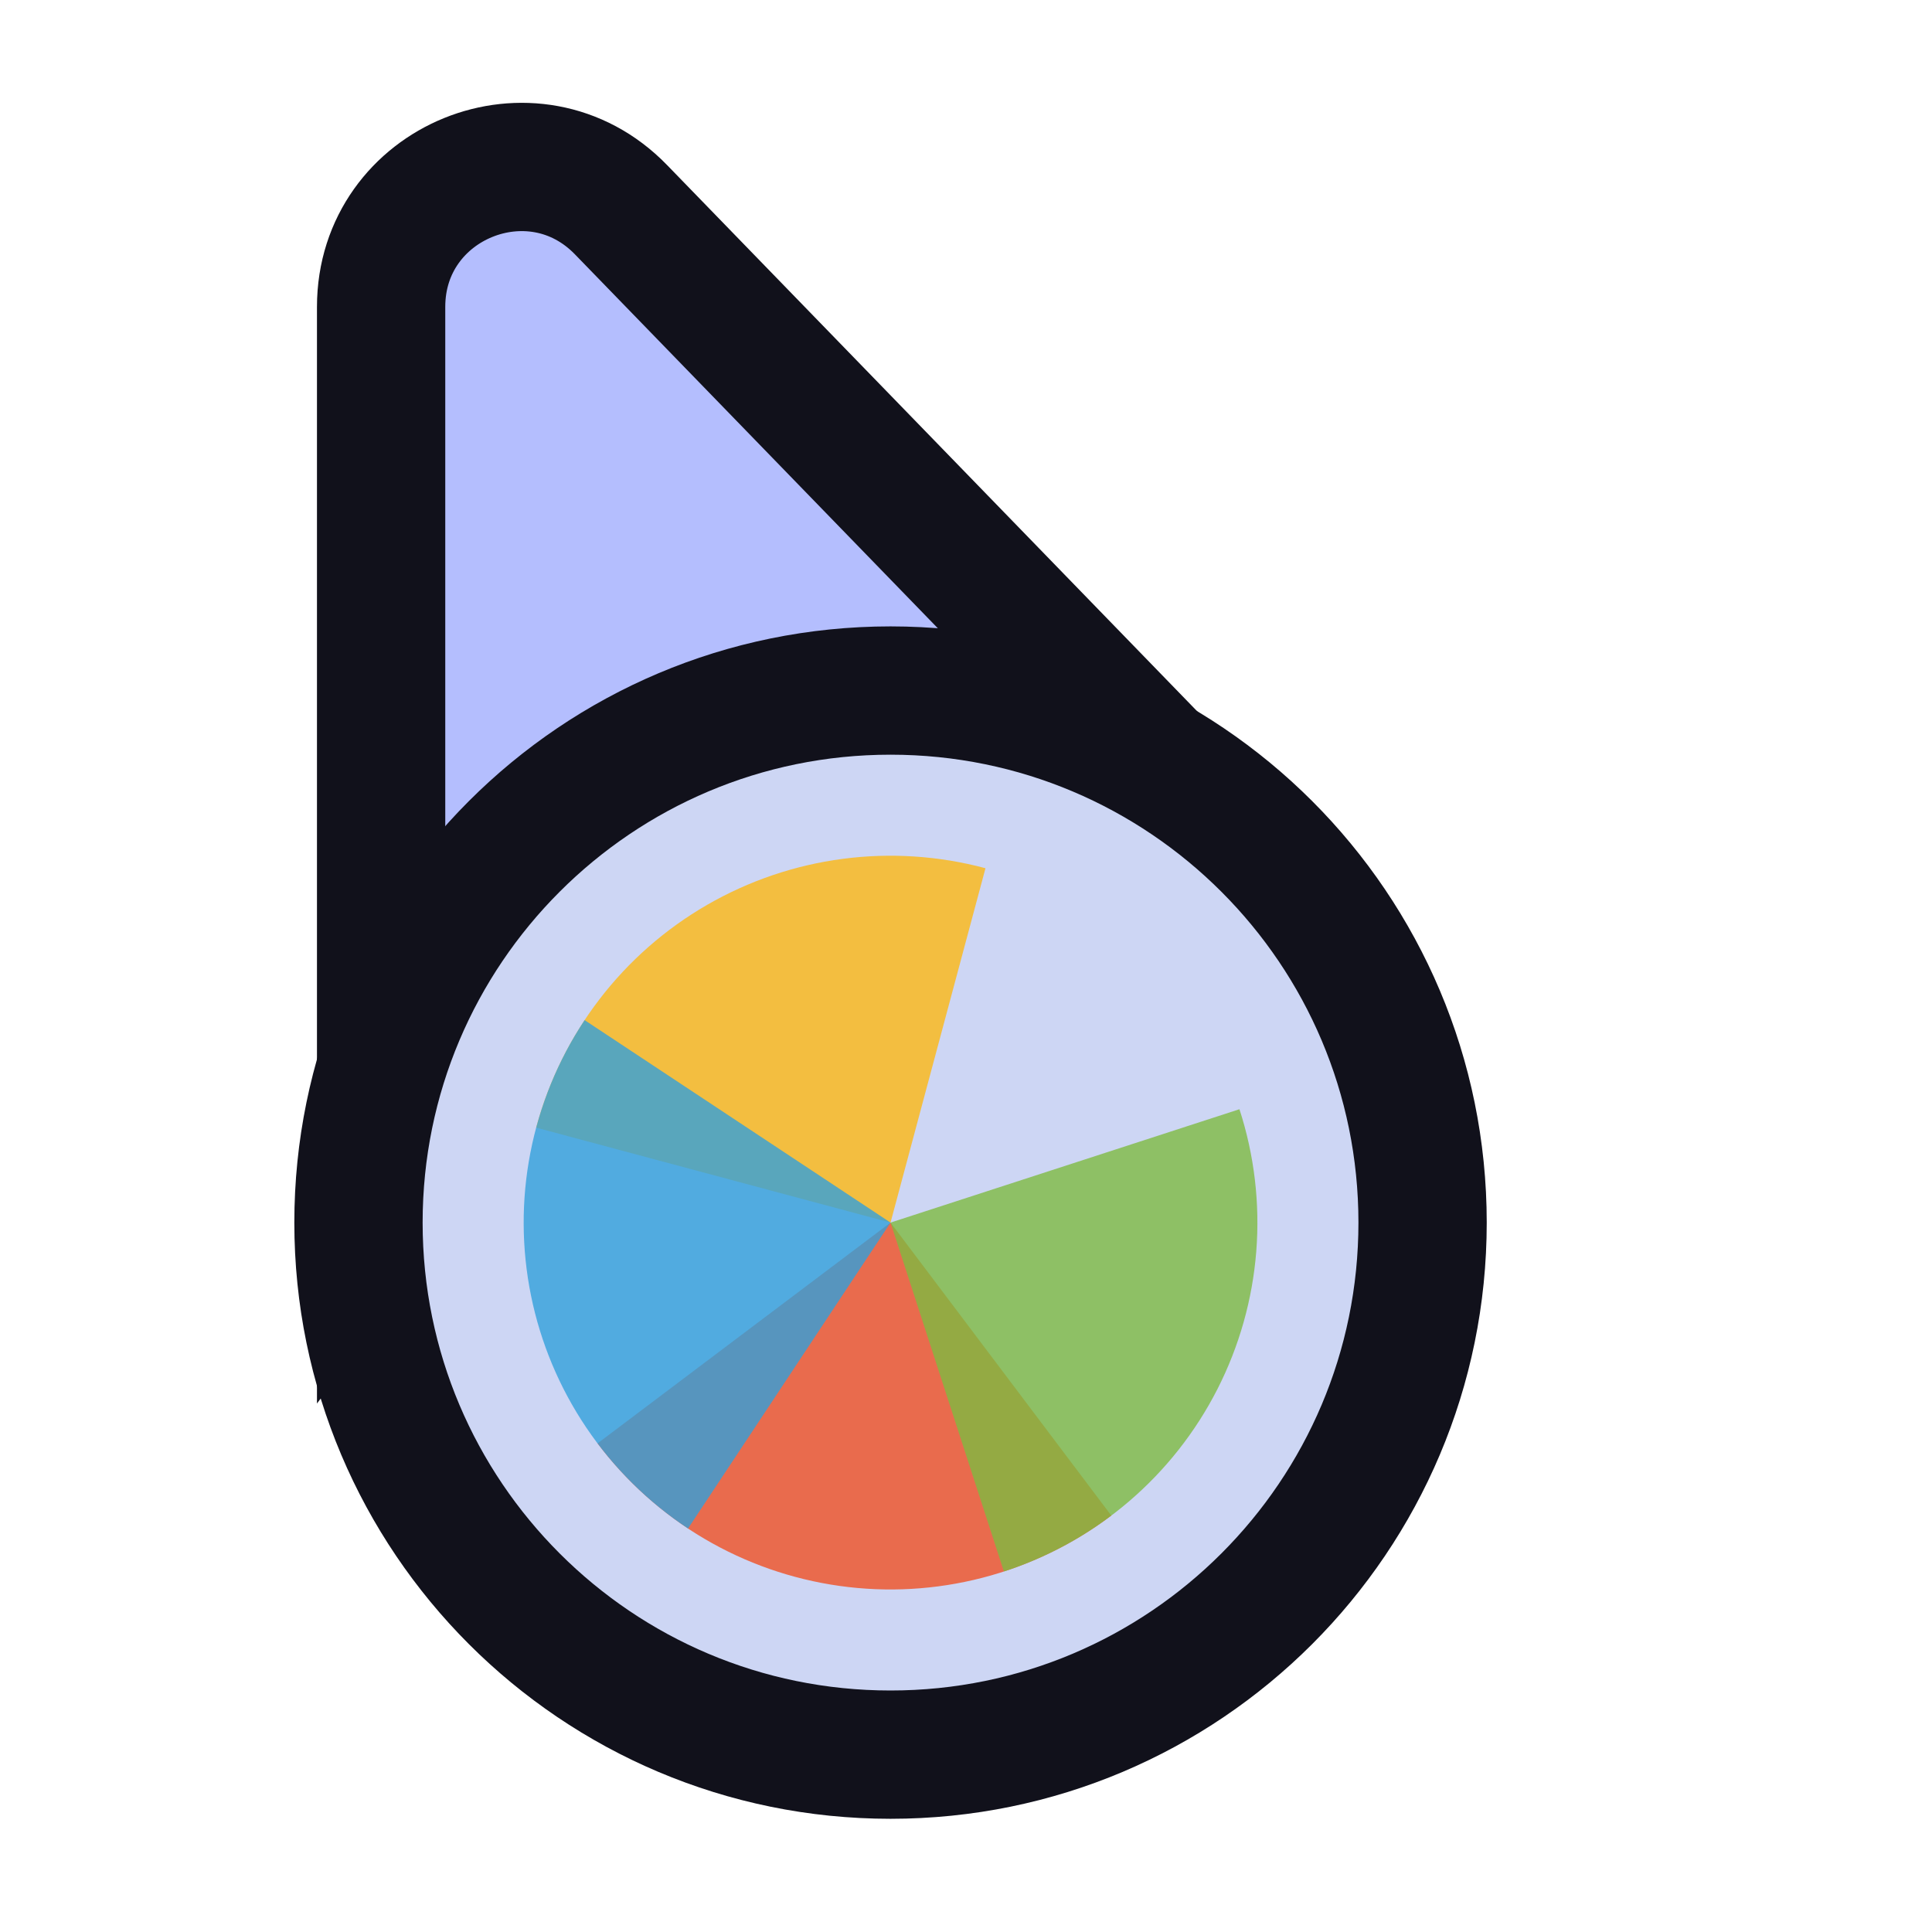
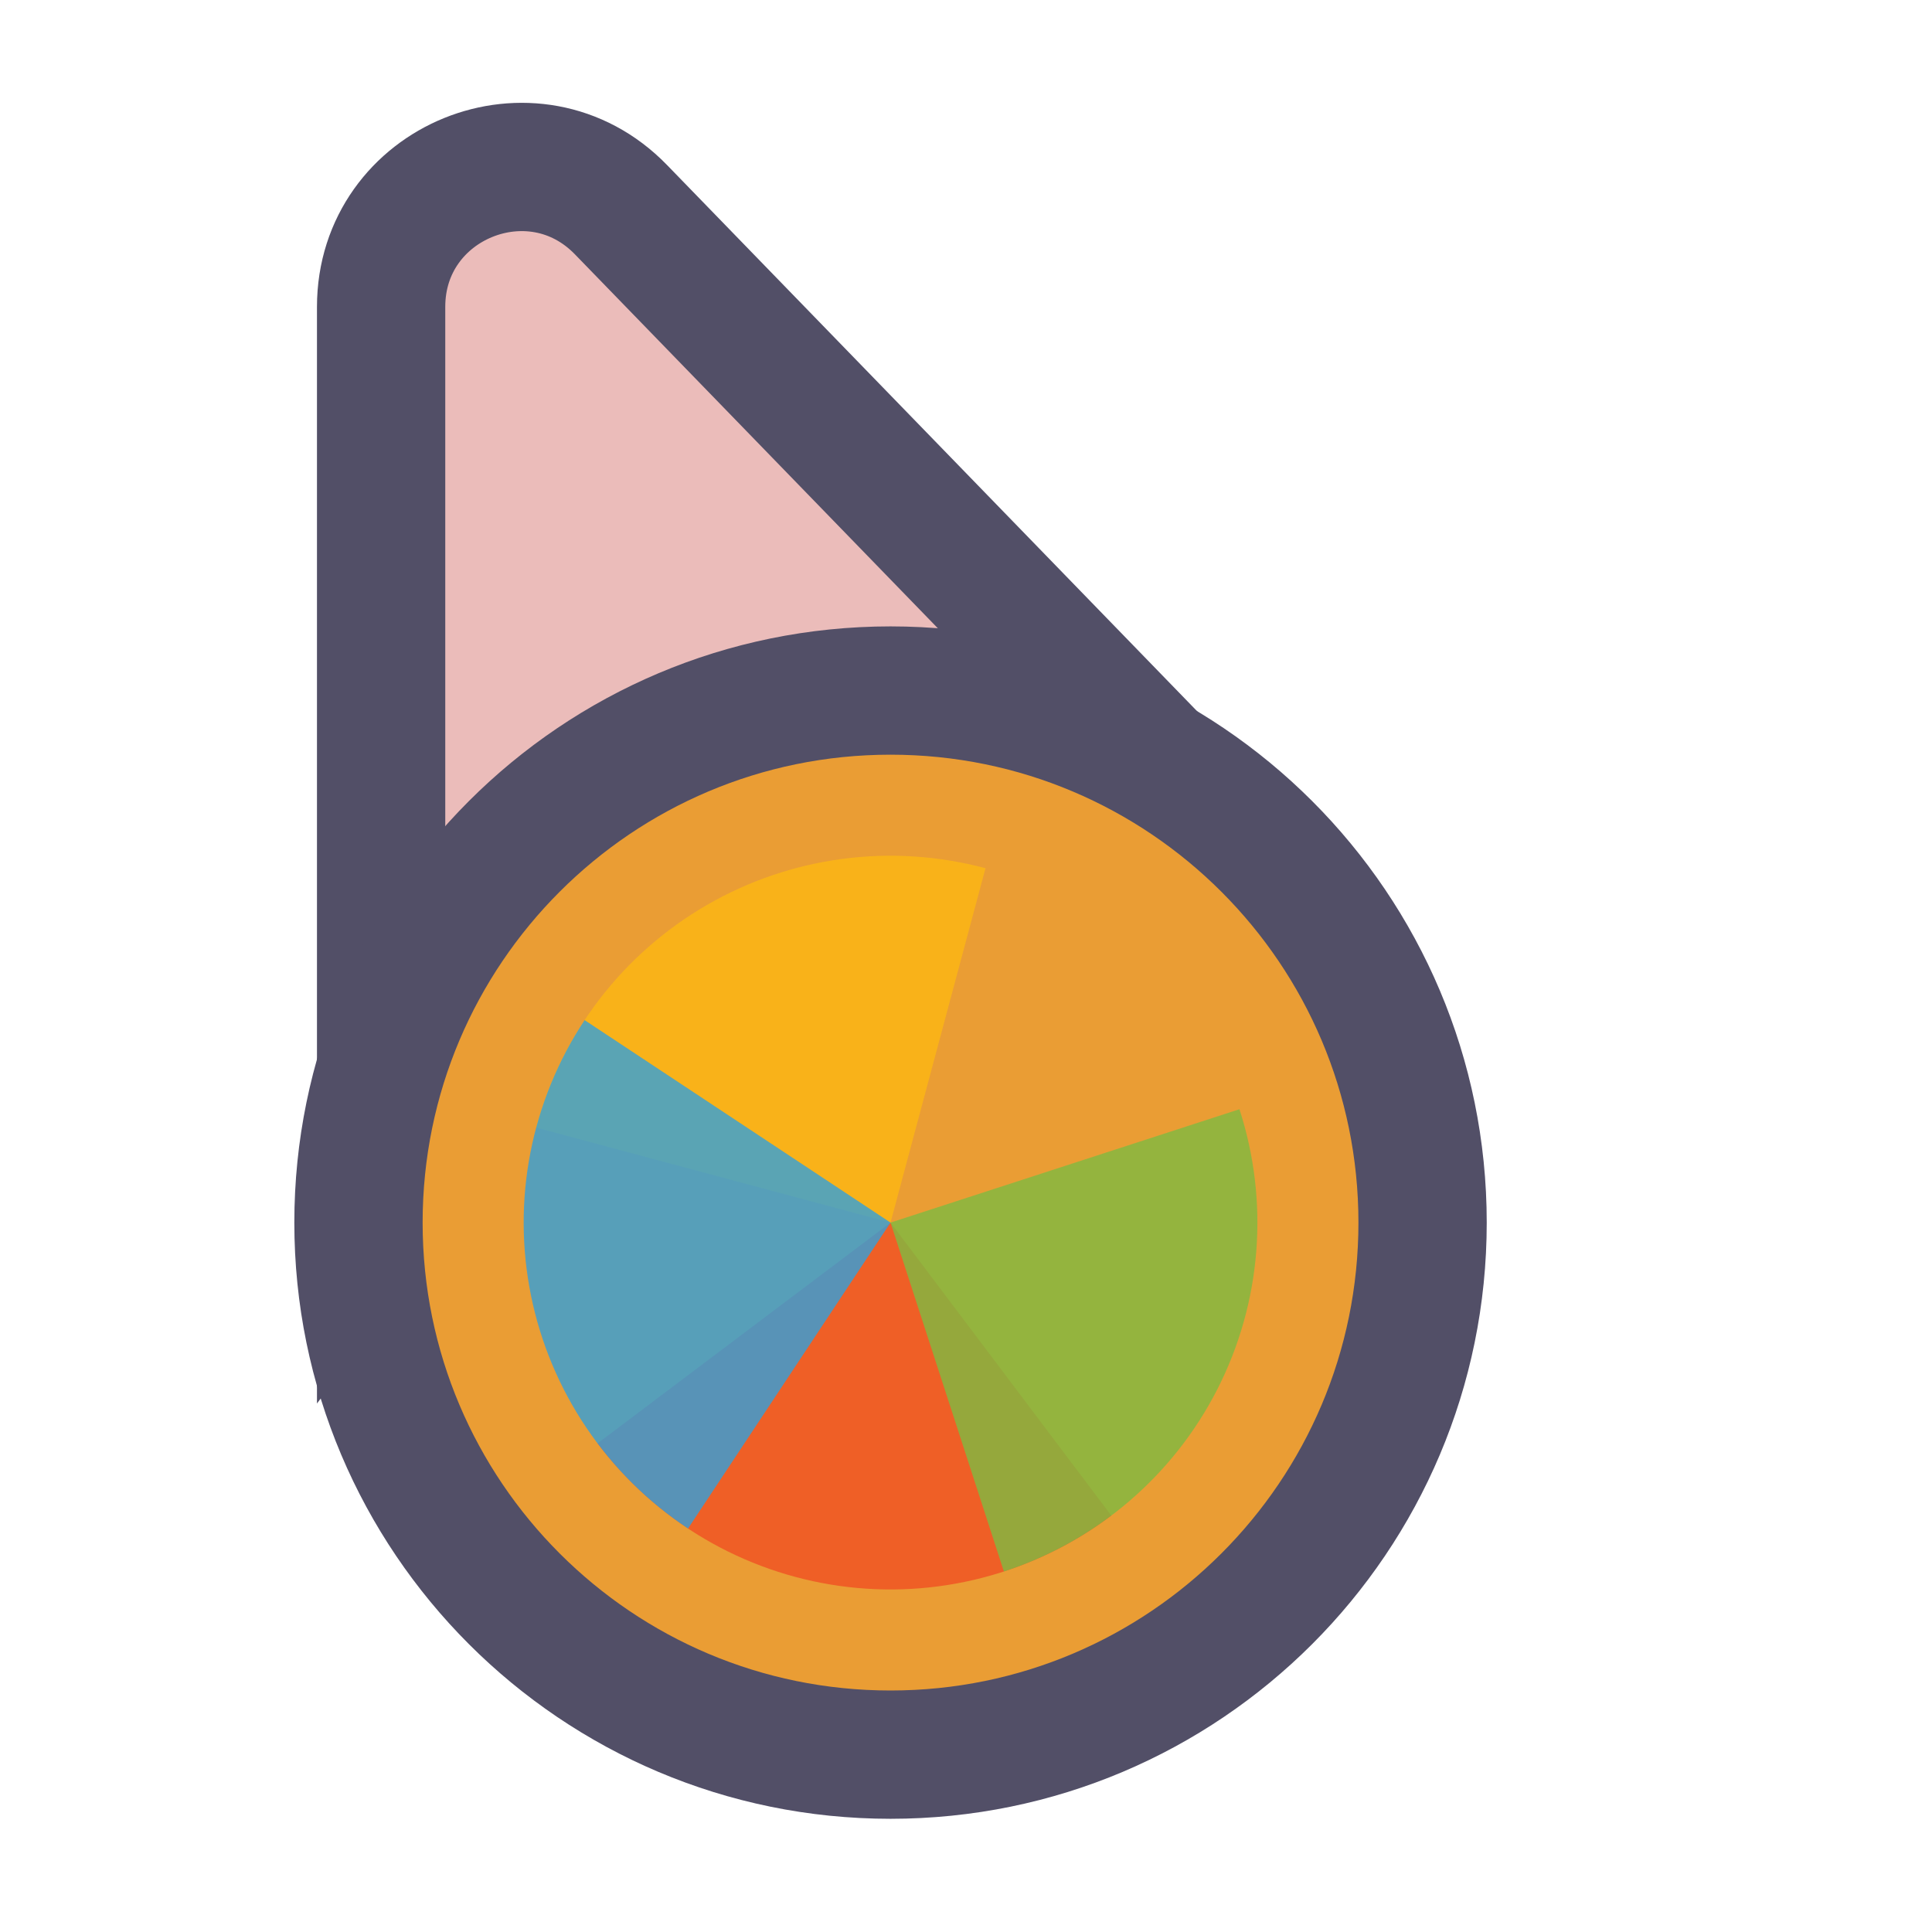
<svg xmlns="http://www.w3.org/2000/svg" width="128" height="128" viewBox="0 0 256 256" fill="none">
-   <path d="M141.269 109.497L162.13 110.056L147.596 95.08L82.276 27.777C70.704 15.854 50.5 24.046 50.5 40.662L50.5 134.895L50.5 160.434L65.805 139.989L89.665 108.115L141.269 109.497Z" fill="#b4befe" stroke="#11111b" stroke-width="17" />
-   <circle cx="118" cy="162" r="70.5" fill="#cdd6f4" stroke="#11111b" stroke-width="17" />
+   <path d="M141.269 109.497L162.13 110.056L147.596 95.08L82.276 27.777C70.704 15.854 50.5 24.046 50.5 40.662L50.5 134.895L50.5 160.434L65.805 139.989L89.665 108.115L141.269 109.497Z" fill="#ebbcba" stroke="#524f67" stroke-width="17" />
+   <circle cx="118" cy="162" r="70.5" fill="#ea9d34" stroke="#524f67" stroke-width="17" />
  <path d="M147.255 200.824L118.001 162L79.175 191.257C83.017 196.355 87.825 200.647 93.326 203.887C98.826 207.127 104.911 209.252 111.233 210.141C117.554 211.029 123.989 210.664 130.169 209.065C136.35 207.467 142.155 204.667 147.253 200.825L147.255 200.824Z" fill="#F05024" fill-opacity="0.8" />
  <path d="M130.582 115.044L118 162L71.045 149.418C72.697 143.252 75.548 137.472 79.434 132.407C83.32 127.342 88.166 123.093 93.695 119.901C99.223 116.709 105.326 114.637 111.655 113.804C117.985 112.971 124.416 113.393 130.582 115.045L130.582 115.044Z" fill="#FCB813" fill-opacity="0.8" />
  <path d="M164.233 146.978L118 161.999L133.021 208.232C139.093 206.259 144.716 203.11 149.57 198.964C154.425 194.818 158.415 189.757 161.313 184.069C164.211 178.381 165.961 172.178 166.462 165.813C166.963 159.449 166.205 153.049 164.233 146.978Z" fill="#7EBA41" fill-opacity="0.8" />
  <path d="M77.464 135.17L118 162L91.169 202.536C85.846 199.013 81.269 194.475 77.699 189.183C74.13 183.891 71.637 177.947 70.365 171.691C69.092 165.436 69.064 158.991 70.282 152.724C71.5 146.458 73.94 140.493 77.464 135.17Z" fill="#32A0DA" fill-opacity="0.8" />
</svg>
